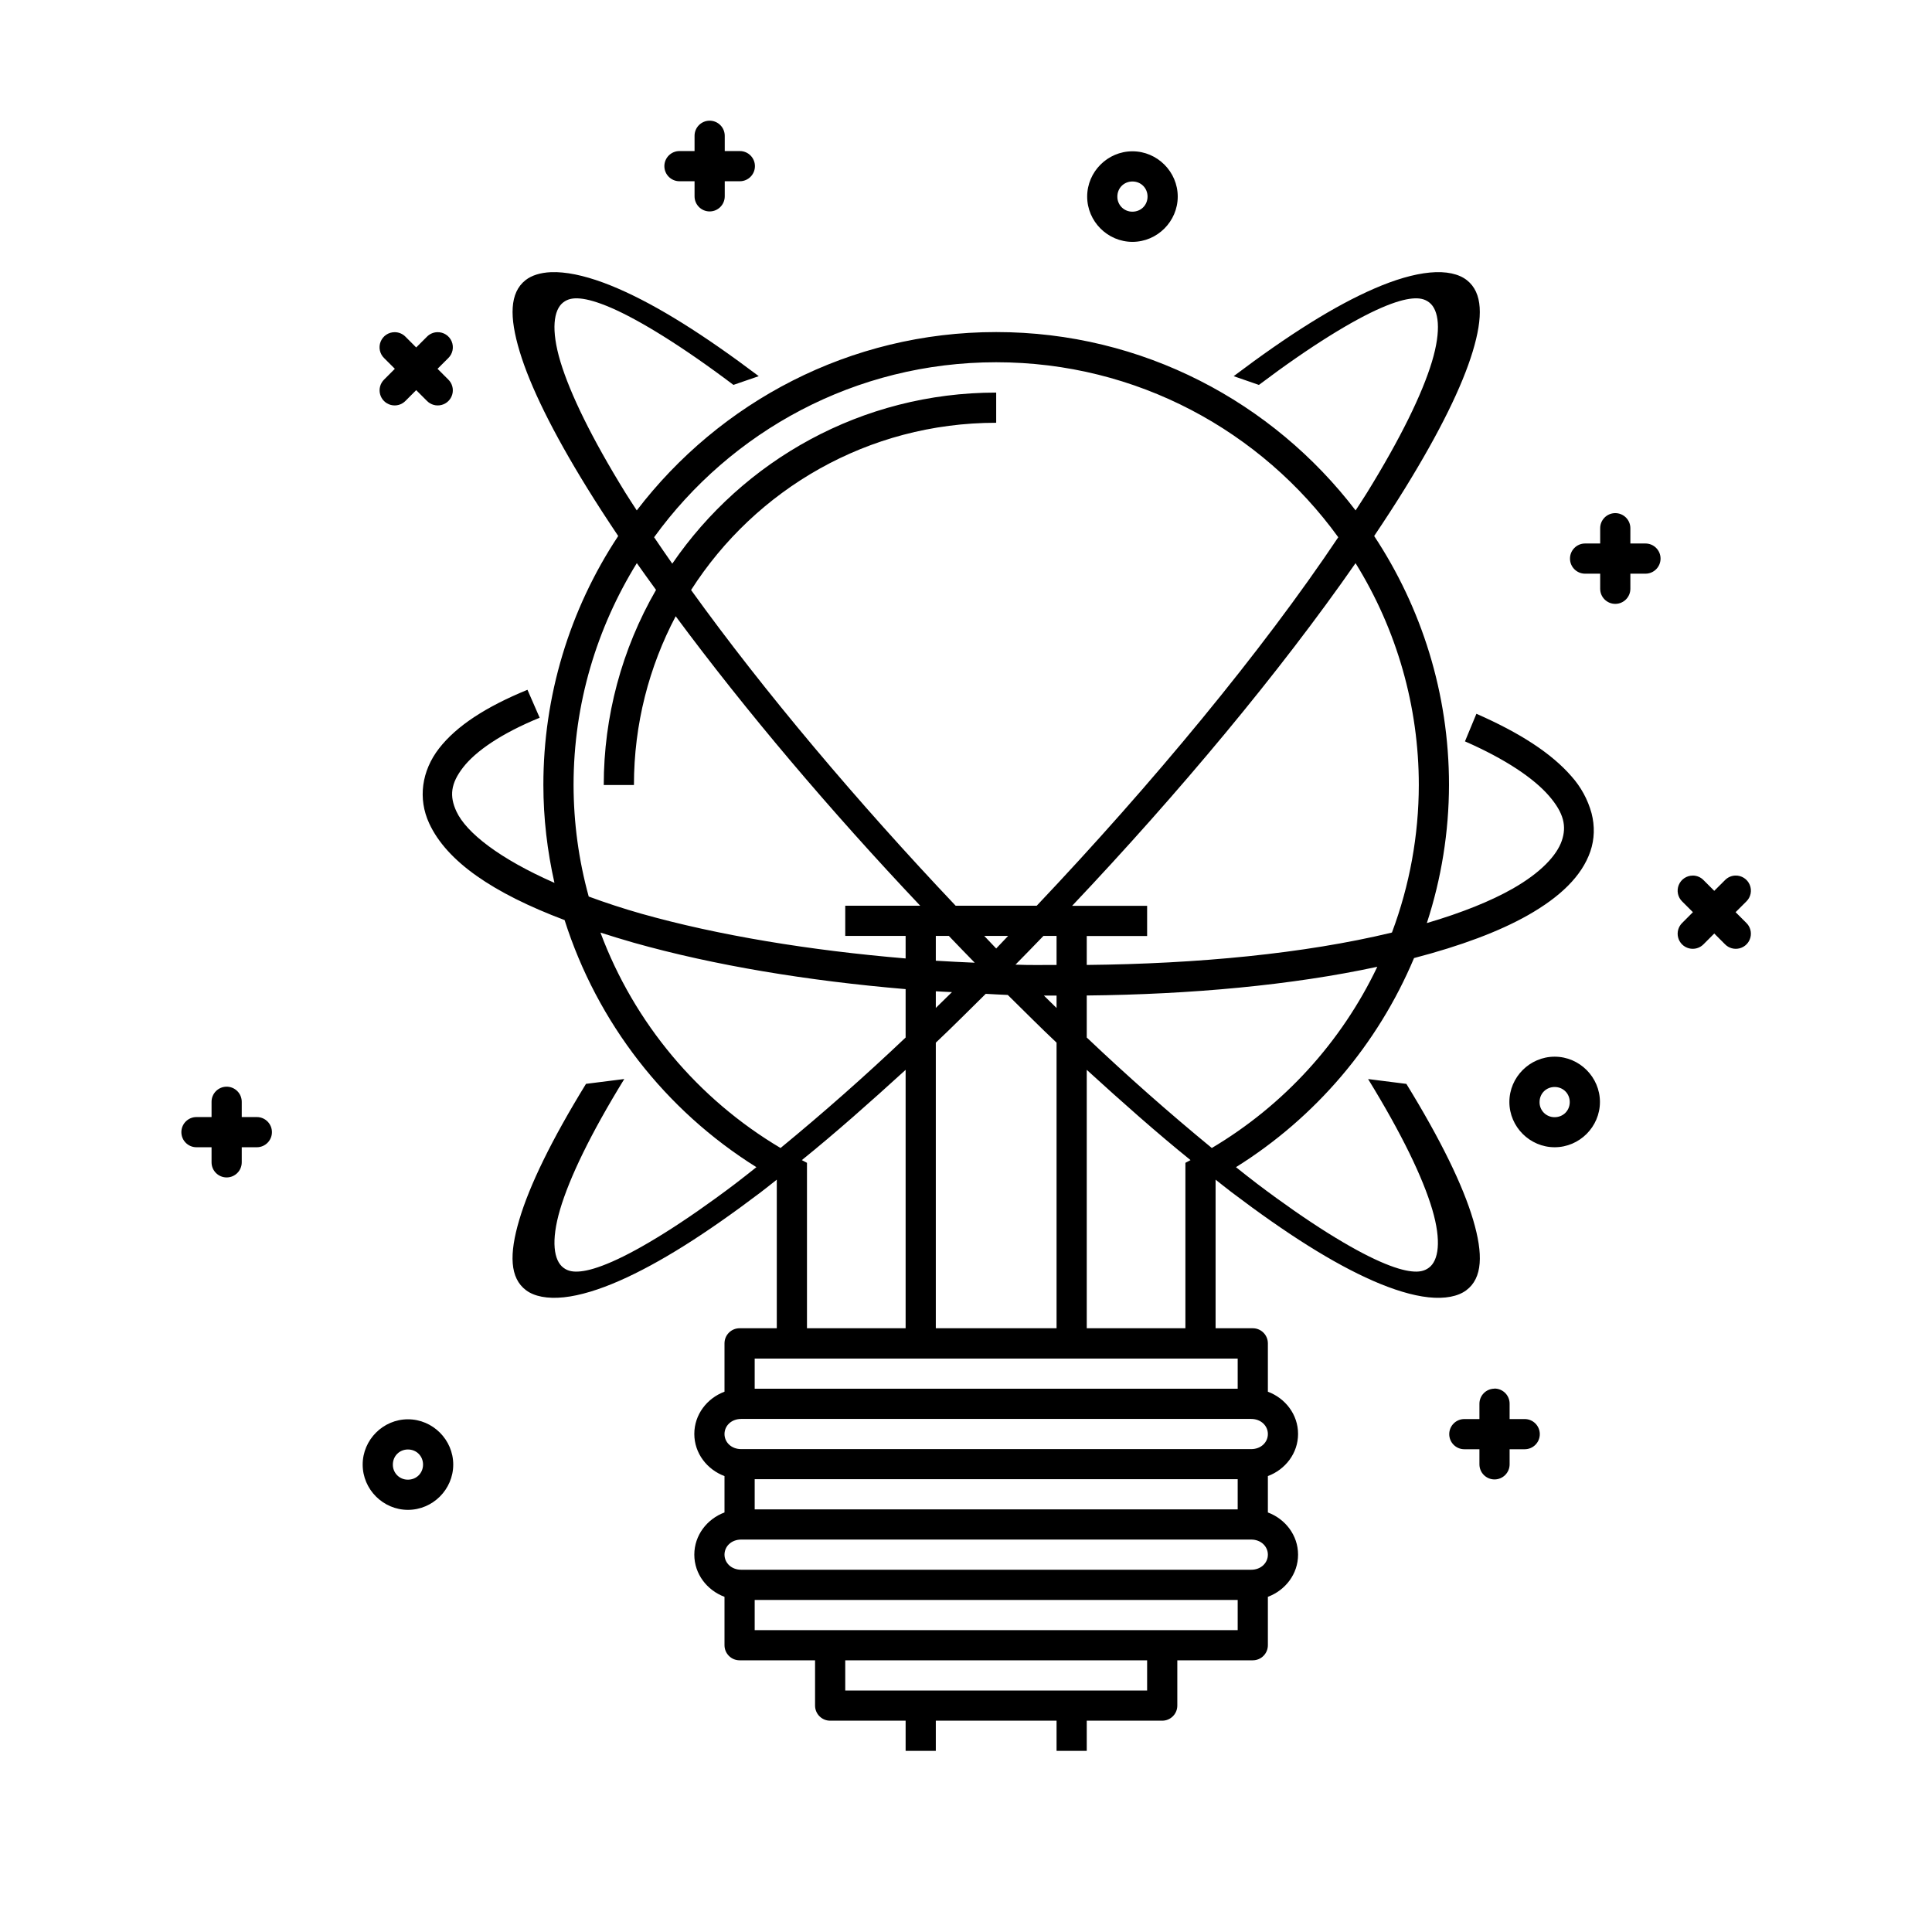
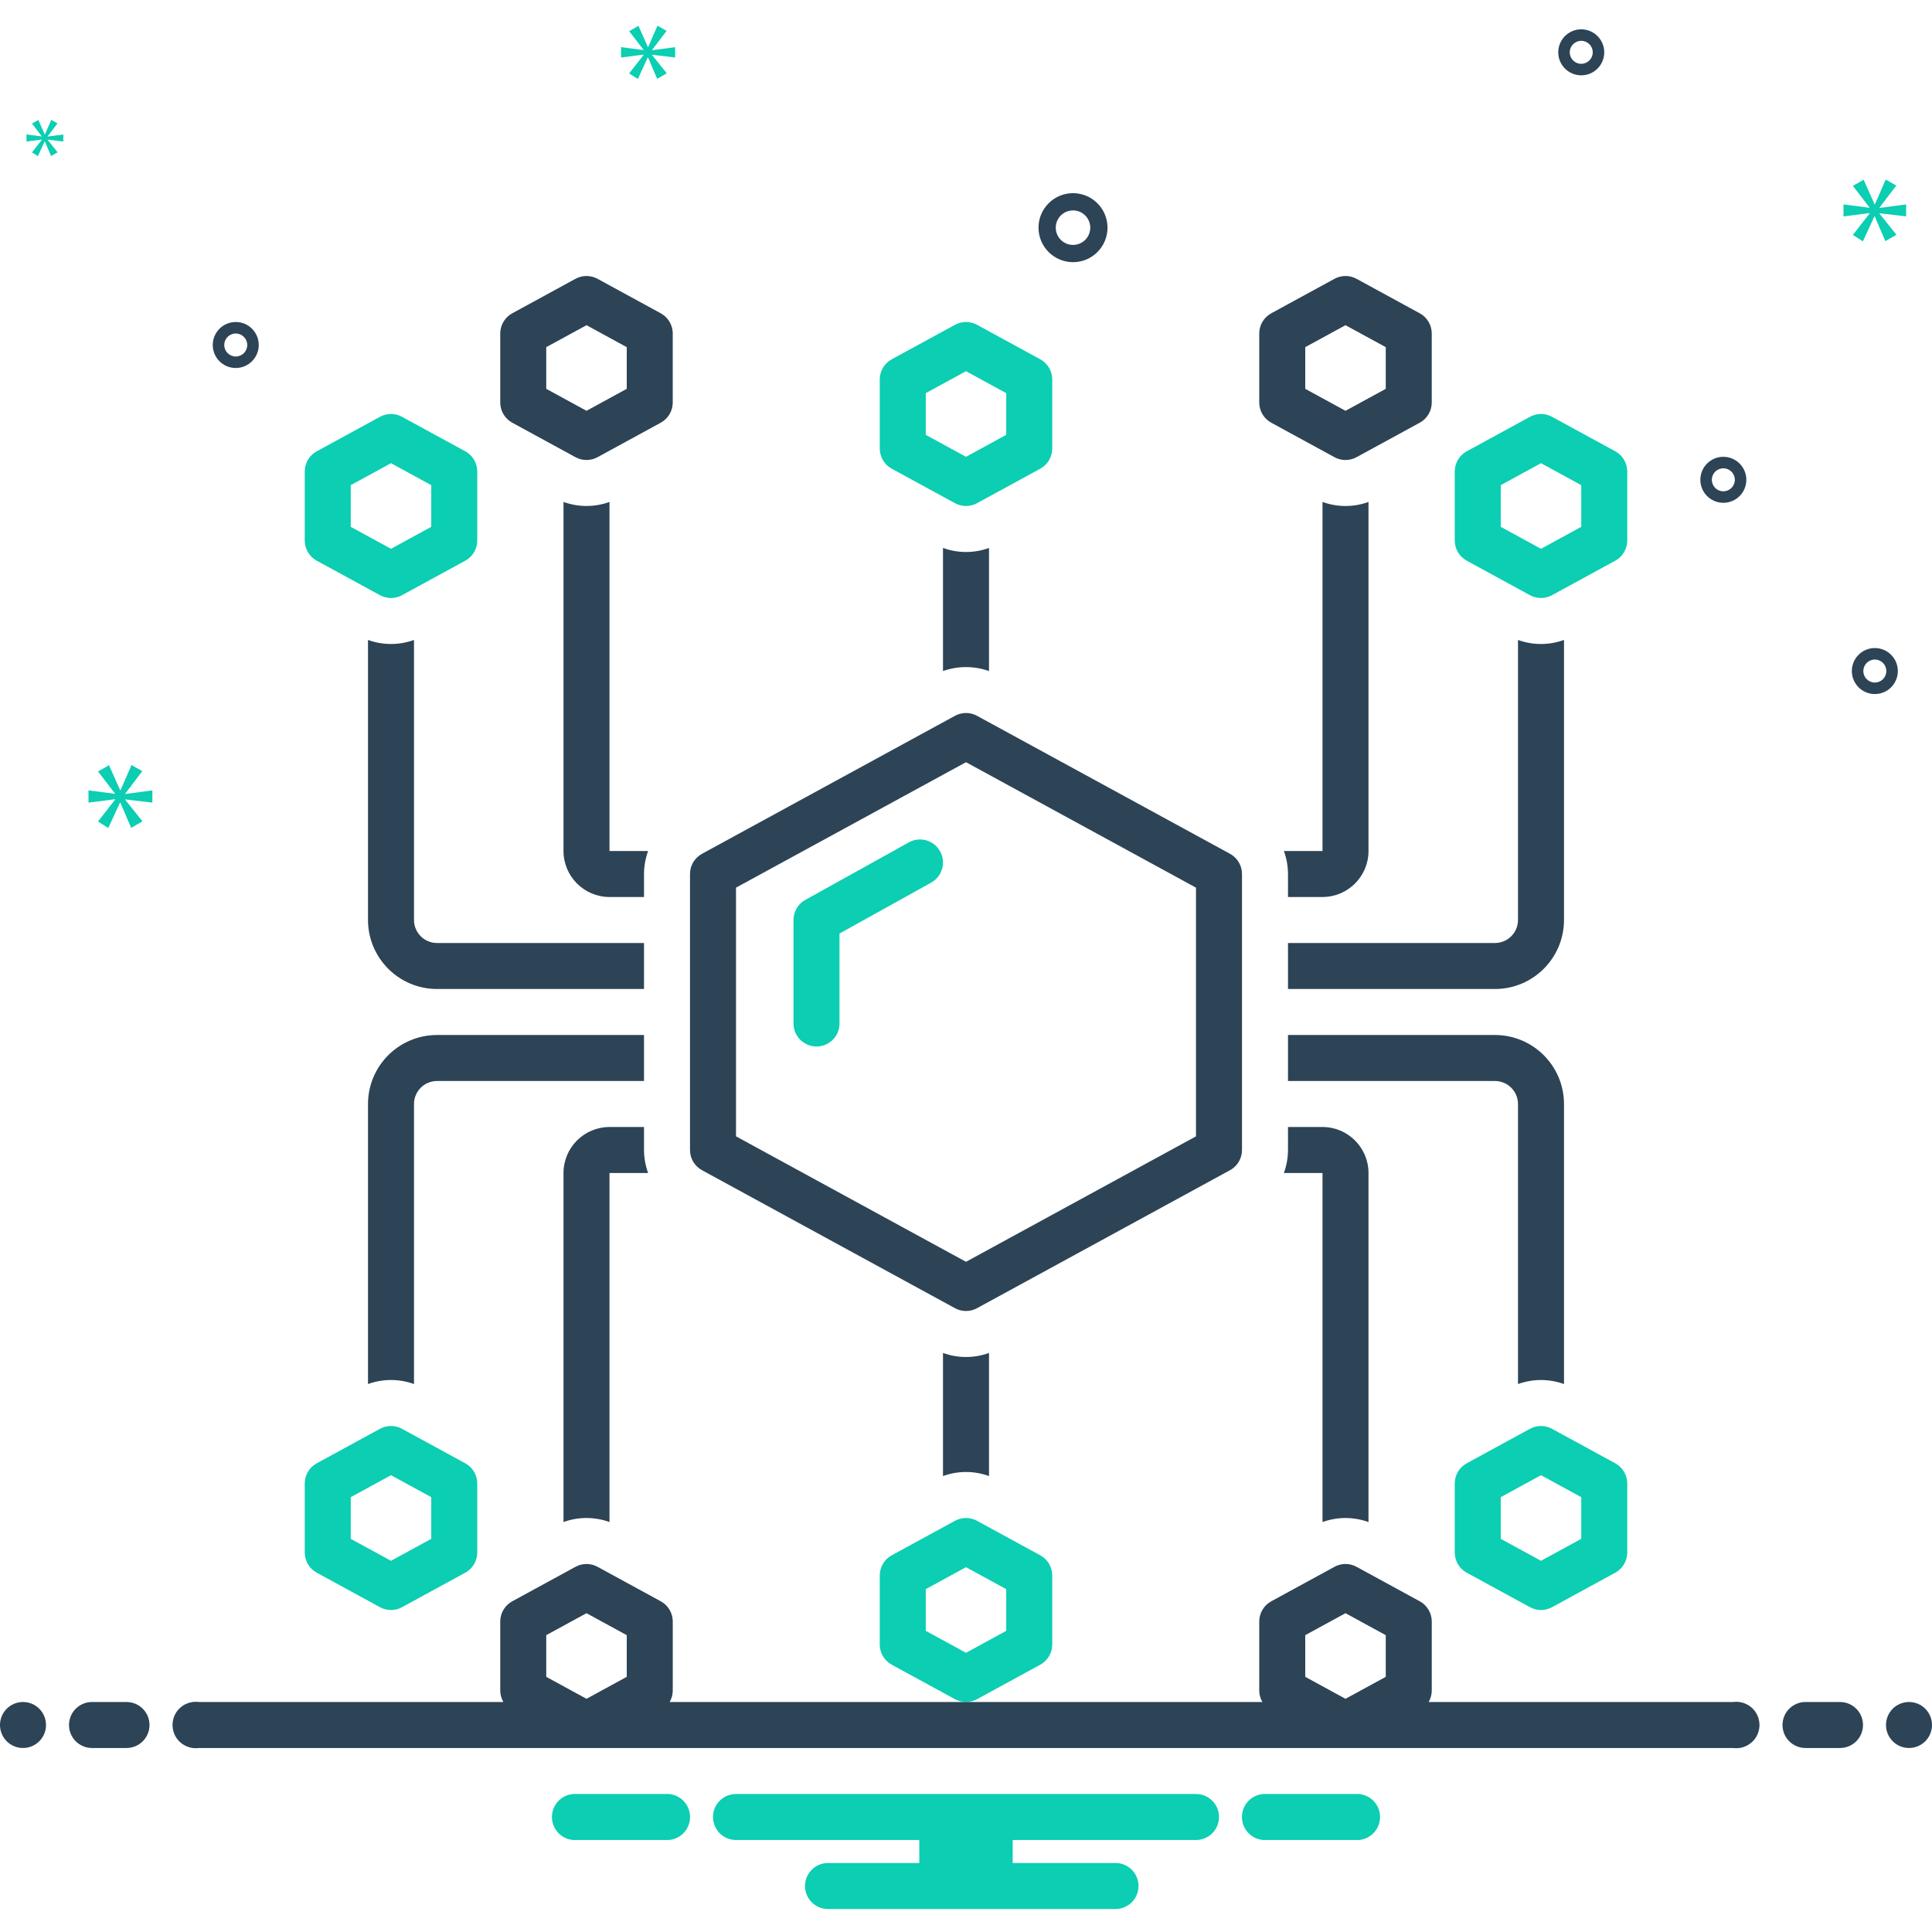
- <svg xmlns="http://www.w3.org/2000/svg" width="64" height="64">
-   <path style="line-height:normal;text-indent:0;text-align:start;text-decoration-line:none;text-decoration-style:solid;text-decoration-color:#000;text-transform:none;block-progression:tb;white-space:normal;isolation:auto;mix-blend-mode:normal;solid-color:#000;solid-opacity:1" d="M23.5 992.36a.5.5 0 0 0-.492.506v.5h-.5a.5.5 0 1 0 0 1h.5v.5a.5.5 0 1 0 1 0v-.5h.5a.5.5 0 1 0 0-1h-.5v-.5a.5.5 0 0 0-.508-.506Zm14.014 1.014c-.823 0-1.5.677-1.5 1.5 0 .822.677 1.5 1.5 1.5.822 0 1.5-.678 1.5-1.5 0-.823-.678-1.5-1.5-1.5zm0 1c.282 0 .5.218.5.5 0 .282-.218.5-.5.5a.493.493 0 0 1-.5-.5c0-.282.218-.5.5-.5zm-19.264 3.004c-.36.016-.645.11-.842.265-.526.415-.54 1.215-.193 2.364.347 1.148 1.087 2.66 2.238 4.525.318.515.664 1.046 1.026 1.586a14.922 14.922 0 0 0-2.479 8.248c0 1.106.13 2.19.367 3.242-1.82-.8-2.922-1.662-3.248-2.367-.236-.51-.19-.927.223-1.459.413-.532 1.25-1.118 2.535-1.644l-.404-.926c-1.376.564-2.35 1.197-2.928 1.941-.579.745-.706 1.665-.328 2.483.585 1.266 2.115 2.311 4.486 3.205a15.025 15.025 0 0 0 6.354 8.185c-.233.183-.47.375-.698.547-1.735 1.313-3.143 2.172-4.078 2.582-.467.205-.801.297-1.04.322-.24.025-.42 0-.577-.12-.316-.236-.421-.878-.11-1.932.313-1.054 1.01-2.504 2.126-4.319l-1.268.16c-1.142 1.86-1.873 3.363-2.21 4.503-.339 1.14-.315 1.932.226 2.335.27.202.701.29 1.248.233.546-.058 1.174-.254 1.838-.545 1.326-.582 2.855-1.548 4.685-2.934.175-.132.356-.28.533-.418v4.922H24.5a.5.5 0 0 0-.5.5v1.602c-.577.215-1 .755-1 1.398 0 .644.423 1.181 1 1.397v1.205c-.577.215-1 .755-1 1.398 0 .644.423 1.181 1 1.397v1.603a.5.5 0 0 0 .5.5H27v1.5a.5.5 0 0 0 .5.5H30v1h1v-1h4v1h1v-1h2.5a.5.5 0 0 0 .5-.5v-1.5h2.5a.5.5 0 0 0 .5-.5v-1.603c.577-.216 1-.753 1-1.397 0-.643-.423-1.183-1-1.398v-1.205c.577-.216 1-.753 1-1.397 0-.643-.423-1.183-1-1.398v-1.602a.5.5 0 0 0-.5-.5h-1.232v-4.922c.177.138.358.286.533.418 1.83 1.386 3.359 2.352 4.685 2.934.664.29 1.292.487 1.838.545.547.058.978-.031 1.248-.233.541-.403.565-1.196.227-2.335-.338-1.14-1.069-2.644-2.211-4.502l-1.268-.16c1.115 1.814 1.813 3.264 2.125 4.318.312 1.054.207 1.696-.11 1.931-.157.118-.336.147-.575.121-.24-.025-.574-.117-1.041-.322-.935-.41-2.343-1.269-4.078-2.582-.228-.172-.465-.364-.698-.547a15.051 15.051 0 0 0 5.899-6.927c1.55-.405 2.82-.879 3.777-1.422 1.061-.603 1.78-1.29 2.063-2.11.14-.41.15-.843.04-1.267a3.034 3.034 0 0 0-.665-1.221c-.66-.76-1.704-1.439-3.149-2.072l-.379.914c1.36.596 2.285 1.23 2.782 1.803.496.572.59 1.01.425 1.49-.165.48-.685 1.05-1.63 1.588-.717.407-1.67.793-2.84 1.138a14.82 14.82 0 0 0 .734-4.574c0-3.047-.915-5.88-2.479-8.248.362-.54.708-1.07 1.026-1.586 1.15-1.865 1.89-3.377 2.238-4.525.348-1.149.333-1.95-.193-2.364-.263-.207-.681-.304-1.223-.253-.541.05-1.173.24-1.834.527-1.322.572-2.842 1.53-4.668 2.906l.836.29c1.729-1.304 3.13-2.154 4.053-2.554.461-.2.788-.286 1.023-.308.236-.022.415.01.57.133.312.245.406.9.085 1.963-.322 1.063-1.029 2.52-2.153 4.341-.117.19-.251.389-.375.582-2.742-3.584-7.05-5.908-11.906-5.908-4.857 0-9.164 2.324-11.906 5.908-.124-.193-.258-.392-.375-.582-1.124-1.821-1.83-3.278-2.153-4.341-.321-1.064-.225-1.718.086-1.963.156-.123.335-.155.57-.133.236.022.563.109 1.024.308.923.4 2.322 1.25 4.05 2.553l.839-.289c-1.826-1.376-3.348-2.334-4.67-2.906-.661-.286-1.29-.476-1.832-.527a2.792 2.792 0 0 0-.383-.012zm-5.174 1.988a.5.5 0 0 0-.35.86l.354.353-.353.354a.5.5 0 1 0 .707.707l.353-.354.354.354a.5.5 0 1 0 .707-.707l-.354-.354.354-.353a.5.5 0 0 0-.364-.86.5.5 0 0 0-.343.152l-.354.354-.353-.354a.5.5 0 0 0-.358-.152zm19.924.996c4.669 0 8.79 2.288 11.332 5.797-2.532 3.786-6.17 8.172-9.99 12.207h-2.684c-3.248-3.43-6.35-7.101-8.765-10.459 2.13-3.33 5.855-5.54 10.107-5.54v-1c-4.455 0-8.387 2.246-10.73 5.667-.204-.293-.41-.589-.602-.875 2.543-3.509 6.663-5.797 11.332-5.797zm20.5 4.998a.5.5 0 0 0-.492.506v.5h-.5a.5.5 0 1 0 0 1h.5v.5a.5.5 0 1 0 1 0v-.5h.5a.5.5 0 1 0 0-1h-.5v-.5a.5.5 0 0 0-.508-.506Zm-32.404 1.657c.203.291.423.59.636.886a12.92 12.92 0 0 0-1.732 6.463h1c0-2.02.503-3.92 1.383-5.59 2.32 3.132 5.127 6.446 8.101 9.59H28v1h2v.746c-3.156-.266-6.196-.759-8.768-1.486a24.078 24.078 0 0 1-1.73-.565 13.983 13.983 0 0 1-.502-3.695c0-2.7.775-5.212 2.096-7.35zm23.808 0a13.932 13.932 0 0 1 2.096 7.35 13.979 13.979 0 0 1-.889 4.884c-.01 0-.02.01-.03.01-2.873.691-6.416 1.03-10.081 1.066v-.959h2v-1h-2.484c3.536-3.738 6.879-7.742 9.388-11.35zm11.172 10.35a.5.5 0 0 0-.35.859l.354.353-.353.354a.5.5 0 1 0 .707.707l.353-.354.354.354a.5.5 0 1 0 .707-.707l-.354-.354.354-.353a.5.5 0 0 0-.364-.86.5.5 0 0 0-.343.153l-.354.353-.353-.353a.5.5 0 0 0-.358-.153zm-36.185 1.888c.353.113.714.225 1.097.334 2.67.755 5.787 1.266 9.012 1.539v1.603a77.743 77.743 0 0 1-4.143 3.66 13.992 13.992 0 0 1-5.966-7.136zm11.109.111h.432c.287.297.568.595.857.887-.43-.021-.86-.037-1.289-.066v-.82zm1.605 0h.79c-.133.137-.262.28-.395.416-.133-.135-.262-.28-.395-.416zm1.963 0H35v.961c-.455 0-.905.01-1.361-.01.312-.315.619-.634.93-.955zm11.057 1.022a13.984 13.984 0 0 1-5.482 6.003 77.74 77.74 0 0 1-4.143-3.66v-1.392c3.446-.035 6.785-.339 9.625-.951zM31 1021.2c.178.012.357.017.535.027-.178.176-.357.35-.535.524v-.551zm1.654.084c.244.01.487.03.73.037.54.53 1.078 1.075 1.616 1.58v9.461h-4v-9.46c.55-.518 1.102-1.075 1.654-1.618zm1.926.057H35v.412l-.42-.412zm16.92 2.025c-.823 0-1.5.678-1.5 1.5 0 .823.677 1.5 1.5 1.5s1.5-.677 1.5-1.5c0-.822-.677-1.5-1.5-1.5zm-21.5.436v8.56h-3.268v-5.48l-.17-.09c1.115-.9 2.272-1.927 3.438-2.99zm6 0c1.166 1.063 2.323 2.09 3.438 2.99l-.17.09v5.48H36v-8.56zm-28.5.558a.5.5 0 0 0-.492.506v.5h-.5a.5.5 0 1 0 0 1h.5v.5a.5.5 0 1 0 1 0v-.5h.5a.5.5 0 1 0 0-1h-.5v-.5a.5.5 0 0 0-.508-.506Zm44 .01c.282 0 .5.218.5.5 0 .282-.218.5-.5.5a.493.493 0 0 1-.5-.5c0-.282.218-.5.5-.5zm-26.5 8.996h16v1H25v-1zm24.5.998a.5.5 0 0 0-.492.506v.5h-.5a.5.5 0 1 0 0 1h.5v.5a.5.5 0 1 0 1 0v-.5h.5a.5.5 0 1 0 0-1h-.5v-.5a.5.5 0 0 0-.508-.51Zm-24.945 1.002h16.89c.33 0 .555.23.555.5 0 .271-.224.5-.555.5h-16.89c-.33 0-.555-.229-.555-.5 0-.27.224-.5.555-.5zm-11.041.012c-.823 0-1.5.678-1.5 1.5 0 .823.677 1.5 1.5 1.5.822 0 1.5-.677 1.5-1.5 0-.822-.678-1.5-1.5-1.5zm0 1c.282 0 .5.218.5.5 0 .282-.218.5-.5.5a.493.493 0 0 1-.5-.5c0-.282.218-.5.5-.5zm11.486.984h16v1H25v-1zm-.445 2h16.89c.33 0 .555.23.555.5s-.224.5-.555.5h-16.89c-.33 0-.555-.23-.555-.5s.224-.5.555-.5zm.445 2h16v1h-2.45a.5.5 0 0 0-.05 0h-11a.5.5 0 0 0-.05 0H25v-1zm3 2h10v1H28v-1z" color="#000" enable-background="accumulate" font-family="sans-serif" font-weight="400" overflow="visible" transform="translate(0 -988.362)" />
+ <svg xmlns="http://www.w3.org/2000/svg" data-name="Layer 1" viewBox="0 0 168 168">
+   <path fill="#2d4356" d="m57.458 27.244-5.5-3a2.003 2.003 0 0 0-1.916 0l-5.5 3A2 2 0 0 0 43.5 29v6a2 2 0 0 0 1.042 1.756l5.5 3a2.002 2.002 0 0 0 1.916 0l5.5-3A2 2 0 0 0 58.5 35v-6a2 2 0 0 0-1.042-1.756ZM54.5 33.812l-3.5 1.91-3.5-1.91v-3.625l3.5-1.909 3.5 1.91Z" />
+   <path fill="#0bceb2" d="m27.542 48.756 5.5 3a2.002 2.002 0 0 0 1.916 0l5.5-3A2 2 0 0 0 41.5 47v-6a2 2 0 0 0-1.042-1.756l-5.5-3a2.003 2.003 0 0 0-1.916 0l-5.5 3A2 2 0 0 0 26.5 41v6a2 2 0 0 0 1.042 1.756Zm2.958-6.569 3.5-1.909 3.5 1.91v3.624l-3.5 1.91-3.5-1.91Z" />
+   <path fill="#2d4356" d="m110.542 36.756 5.5 3a2.002 2.002 0 0 0 1.916 0l5.5-3A2 2 0 0 0 124.5 35v-6a2 2 0 0 0-1.042-1.756l-5.5-3a2.003 2.003 0 0 0-1.916 0l-5.5 3A2 2 0 0 0 109.5 29v6a2 2 0 0 0 1.042 1.756Zm2.958-6.569 3.5-1.909 3.5 1.91v3.624l-3.5 1.91-3.5-1.91Z" />
+   <path fill="#0bceb2" d="m140.458 39.244-5.5-3a2.003 2.003 0 0 0-1.916 0l-5.5 3A2 2 0 0 0 126.5 41v6a2 2 0 0 0 1.042 1.756l5.5 3a2.002 2.002 0 0 0 1.916 0l5.5-3A2 2 0 0 0 141.5 47v-6a2 2 0 0 0-1.042-1.756zm-2.958 6.568-3.5 1.91-3.5-1.91v-3.625l3.5-1.909 3.5 1.91zm-59.958-5.056 5.5 3a2.002 2.002 0 0 0 1.916 0l5.5-3A2 2 0 0 0 91.5 39v-6a2 2 0 0 0-1.042-1.756l-5.5-3a2.003 2.003 0 0 0-1.916 0l-5.5 3A2 2 0 0 0 76.5 33v6a2 2 0 0 0 1.042 1.756zm2.958-6.569 3.5-1.909 3.5 1.91v3.624l-3.5 1.91-3.5-1.91zm-40.042 93.057-5.5-3a1.998 1.998 0 0 0-1.916 0l-5.5 3A2 2 0 0 0 26.5 129v6a2 2 0 0 0 1.042 1.756l5.5 3a2.002 2.002 0 0 0 1.916 0l5.5-3A2 2 0 0 0 41.5 135v-6a2 2 0 0 0-1.042-1.756zm-2.958 6.568-3.5 1.91-3.5-1.91v-3.625l3.5-1.909 3.5 1.91zm102.958-6.568-5.5-3a1.998 1.998 0 0 0-1.916 0l-5.5 3A2 2 0 0 0 126.5 129v6a2 2 0 0 0 1.042 1.756l5.5 3a2.002 2.002 0 0 0 1.916 0l5.5-3A2 2 0 0 0 141.5 135v-6a2 2 0 0 0-1.042-1.756zm-2.958 6.568-3.5 1.91-3.5-1.91v-3.625l3.5-1.909 3.5 1.91zm-47.042 1.432-5.5-3a1.998 1.998 0 0 0-1.916 0l-5.5 3A2 2 0 0 0 76.5 137v6a2 2 0 0 0 1.042 1.756l5.5 3a2.002 2.002 0 0 0 1.916 0l5.5-3A2 2 0 0 0 91.5 143v-6a2 2 0 0 0-1.042-1.756zm-2.958 6.568-3.5 1.91-3.5-1.91v-3.625l3.5-1.909 3.5 1.91z" />
+   <path fill="#2d4356" d="M82 47.647v10.705a5.99 5.99 0 0 1 4 0V47.647a5.85 5.85 0 0 1-4 0zM115 78a4.004 4.004 0 0 0 4-4V43.647a5.85 5.85 0 0 1-4 0V74h-3.357a5.975 5.975 0 0 1 .357 2v2zm-8.042-3.756-22-12a2.003 2.003 0 0 0-1.916 0l-22 12A2 2 0 0 0 60 76v24a2 2 0 0 0 1.042 1.756l22 12a2.002 2.002 0 0 0 1.916 0l22-12A2 2 0 0 0 108 100V76a2 2 0 0 0-1.042-1.756zM104 98.812l-20 10.91-20-10.91V77.187l20-10.909 20 10.91z" />
+   <path fill="#0bceb2" d="m79.028 73.251-9 5A2 2 0 0 0 69 80v9a2 2 0 0 0 4 0v-7.823l7.972-4.429a2 2 0 0 0-1.944-3.497Z" />
+   <path fill="#2d4356" d="M51 44a5.997 5.997 0 0 1-2-.353V74a4.004 4.004 0 0 0 4 4h3v-2a5.975 5.975 0 0 1 .357-2H53V43.647A5.996 5.996 0 0 1 51 44Z" />
+   <path fill="#2d4356" d="M36 80V55.647a5.85 5.85 0 0 1-4 0V80a6.007 6.007 0 0 0 6 6h18v-4H38a2.002 2.002 0 0 1-2-2zm100-24.353a5.85 5.85 0 0 1-4 0V80a2.002 2.002 0 0 1-2 2h-18v4h18a6.007 6.007 0 0 0 6-6zM134 120a5.996 5.996 0 0 1 2 .352V96a6.007 6.007 0 0 0-6-6h-18v4h18a2.003 2.003 0 0 1 2 2v24.352a5.997 5.997 0 0 1 2-.352zM56 90H38a6.007 6.007 0 0 0-6 6v24.352a5.85 5.85 0 0 1 4 0V96a2.003 2.003 0 0 1 2-2h18z" />
+   <path fill="#2d4356" d="M117 132a5.996 5.996 0 0 1 2 .352V102a4.004 4.004 0 0 0-4-4h-3v2a5.974 5.974 0 0 1-.357 2H115v30.352a5.997 5.997 0 0 1 2-.352zm-31-3.648v-10.705a5.85 5.85 0 0 1-4 0v10.705a5.85 5.85 0 0 1 4 0zm-33 4V102h3.357a5.974 5.974 0 0 1-.357-2v-2h-3a4.004 4.004 0 0 0-4 4v30.352a5.85 5.85 0 0 1 4 0z" />
+   <circle cx="2" cy="150" r="2" fill="#2d4356" />
+   <path fill="#2d4356" d="M11 148H8a2 2 0 0 0 0 4h3a2 2 0 0 0 0-4zm149 0h-3a2 2 0 0 0 0 4h3a2 2 0 0 0 0-4z" />
+   <circle cx="166" cy="150" r="2" fill="#2d4356" />
+   <path fill="#0bceb2" d="M118.154 156h-8.308a2.006 2.006 0 0 0 0 4h8.308a2.006 2.006 0 0 0 0-4zm-60 0h-8.308a2.006 2.006 0 0 0 0 4h8.308a2.006 2.006 0 0 0 0-4zM104 156H64a2 2 0 0 0 0 4h15.94v2H72a2 2 0 0 0 0 4h25a2 2 0 0 0 0-4h-8.94v-2H104a2 2 0 0 0 0-4z" />
+   <path fill="#2d4356" d="M150.721 148H124.23a1.997 1.997 0 0 0 .271-1v-6a2 2 0 0 0-1.042-1.756l-5.5-3a1.998 1.998 0 0 0-1.916 0l-5.5 3A2 2 0 0 0 109.5 141v6a1.997 1.997 0 0 0 .271 1H58.23a1.997 1.997 0 0 0 .271-1v-6a2 2 0 0 0-1.042-1.756l-5.5-3a1.998 1.998 0 0 0-1.916 0l-5.5 3A2 2 0 0 0 43.5 141v6a1.997 1.997 0 0 0 .271 1H17.28a2.017 2.017 0 1 0 0 4H150.72a2.017 2.017 0 1 0 0-4zm-37.221-5.813 3.5-1.909 3.5 1.91v3.624l-3.5 1.91-3.5-1.91zm-66 0 3.5-1.909 3.5 1.91v3.624l-3.5 1.91-3.5-1.91zm45.805-119.39a3 3 0 1 0-3-3 3.003 3.003 0 0 0 3 3zm0-4.5a1.5 1.5 0 1 1-1.5 1.5 1.501 1.501 0 0 1 1.5-1.5zm69.724 38.055a2 2 0 1 0 2 2 2.002 2.002 0 0 0-2-2zm0 3a1 1 0 1 1 1-1 1.001 1.001 0 0 1-1 1zM137.5 2.55a2 2 0 1 0 2 2 2.002 2.002 0 0 0-2-2zm0 3a1 1 0 1 1 1-1 1.001 1.001 0 0 1-1 1zm12.356 34.172a2 2 0 1 0 2 2 2.002 2.002 0 0 0-2-2zm0 3a1 1 0 1 1 1-1 1.001 1.001 0 0 1-1 1zM22.5 30a2 2 0 1 0-2 2 2.002 2.002 0 0 0 2-2zm-3 0a1 1 0 1 1 1 1 1.001 1.001 0 0 1-1-1z" />
+   <path fill="#0bceb2" d="m10.888 69.011 1.487-1.955-.939-.532-.955 2.19h-.031l-.97-2.175-.955.548 1.471 1.909v.031l-2.301-.297v1.064l2.316-.297v.031l-1.486 1.908.891.564 1.018-2.206h.031l.939 2.19.986-.563-1.502-1.878v-.031l2.362.282V68.73l-2.362.312v-.031zM3.639 12.153l-.856 1.099.514.325.586-1.271H3.9l.541 1.262.568-.325-.865-1.081v-.018l1.36.162v-.612l-1.36.18v-.018L5 10.73l-.541-.307-.549 1.261h-.019l-.558-1.252-.55.315.847 1.1v.018l-1.325-.171v.612l1.334-.171v.018zM165.753 18.819v-1.043l-2.317.307v-.031l1.459-1.918-.921-.522-.936 2.148h-.032l-.951-2.133-.937.537 1.443 1.873v.031l-2.256-.292v1.043l2.271-.291v.031l-1.458 1.872.875.553.998-2.165h.03l.921 2.149.967-.552-1.473-1.842v-.031l2.317.276zM56.708 4.338l1.258-1.654-.794-.451-.807 1.853h-.027l-.821-1.84-.808.464 1.245 1.615v.027L54.007 4.1V5l1.96-.251v.026L54.709 6.39l.755.477L56.325 5h.026l.794 1.853.834-.476-1.271-1.589v-.026L58.707 5v-.9l-1.999.265v-.027z" />
</svg>
